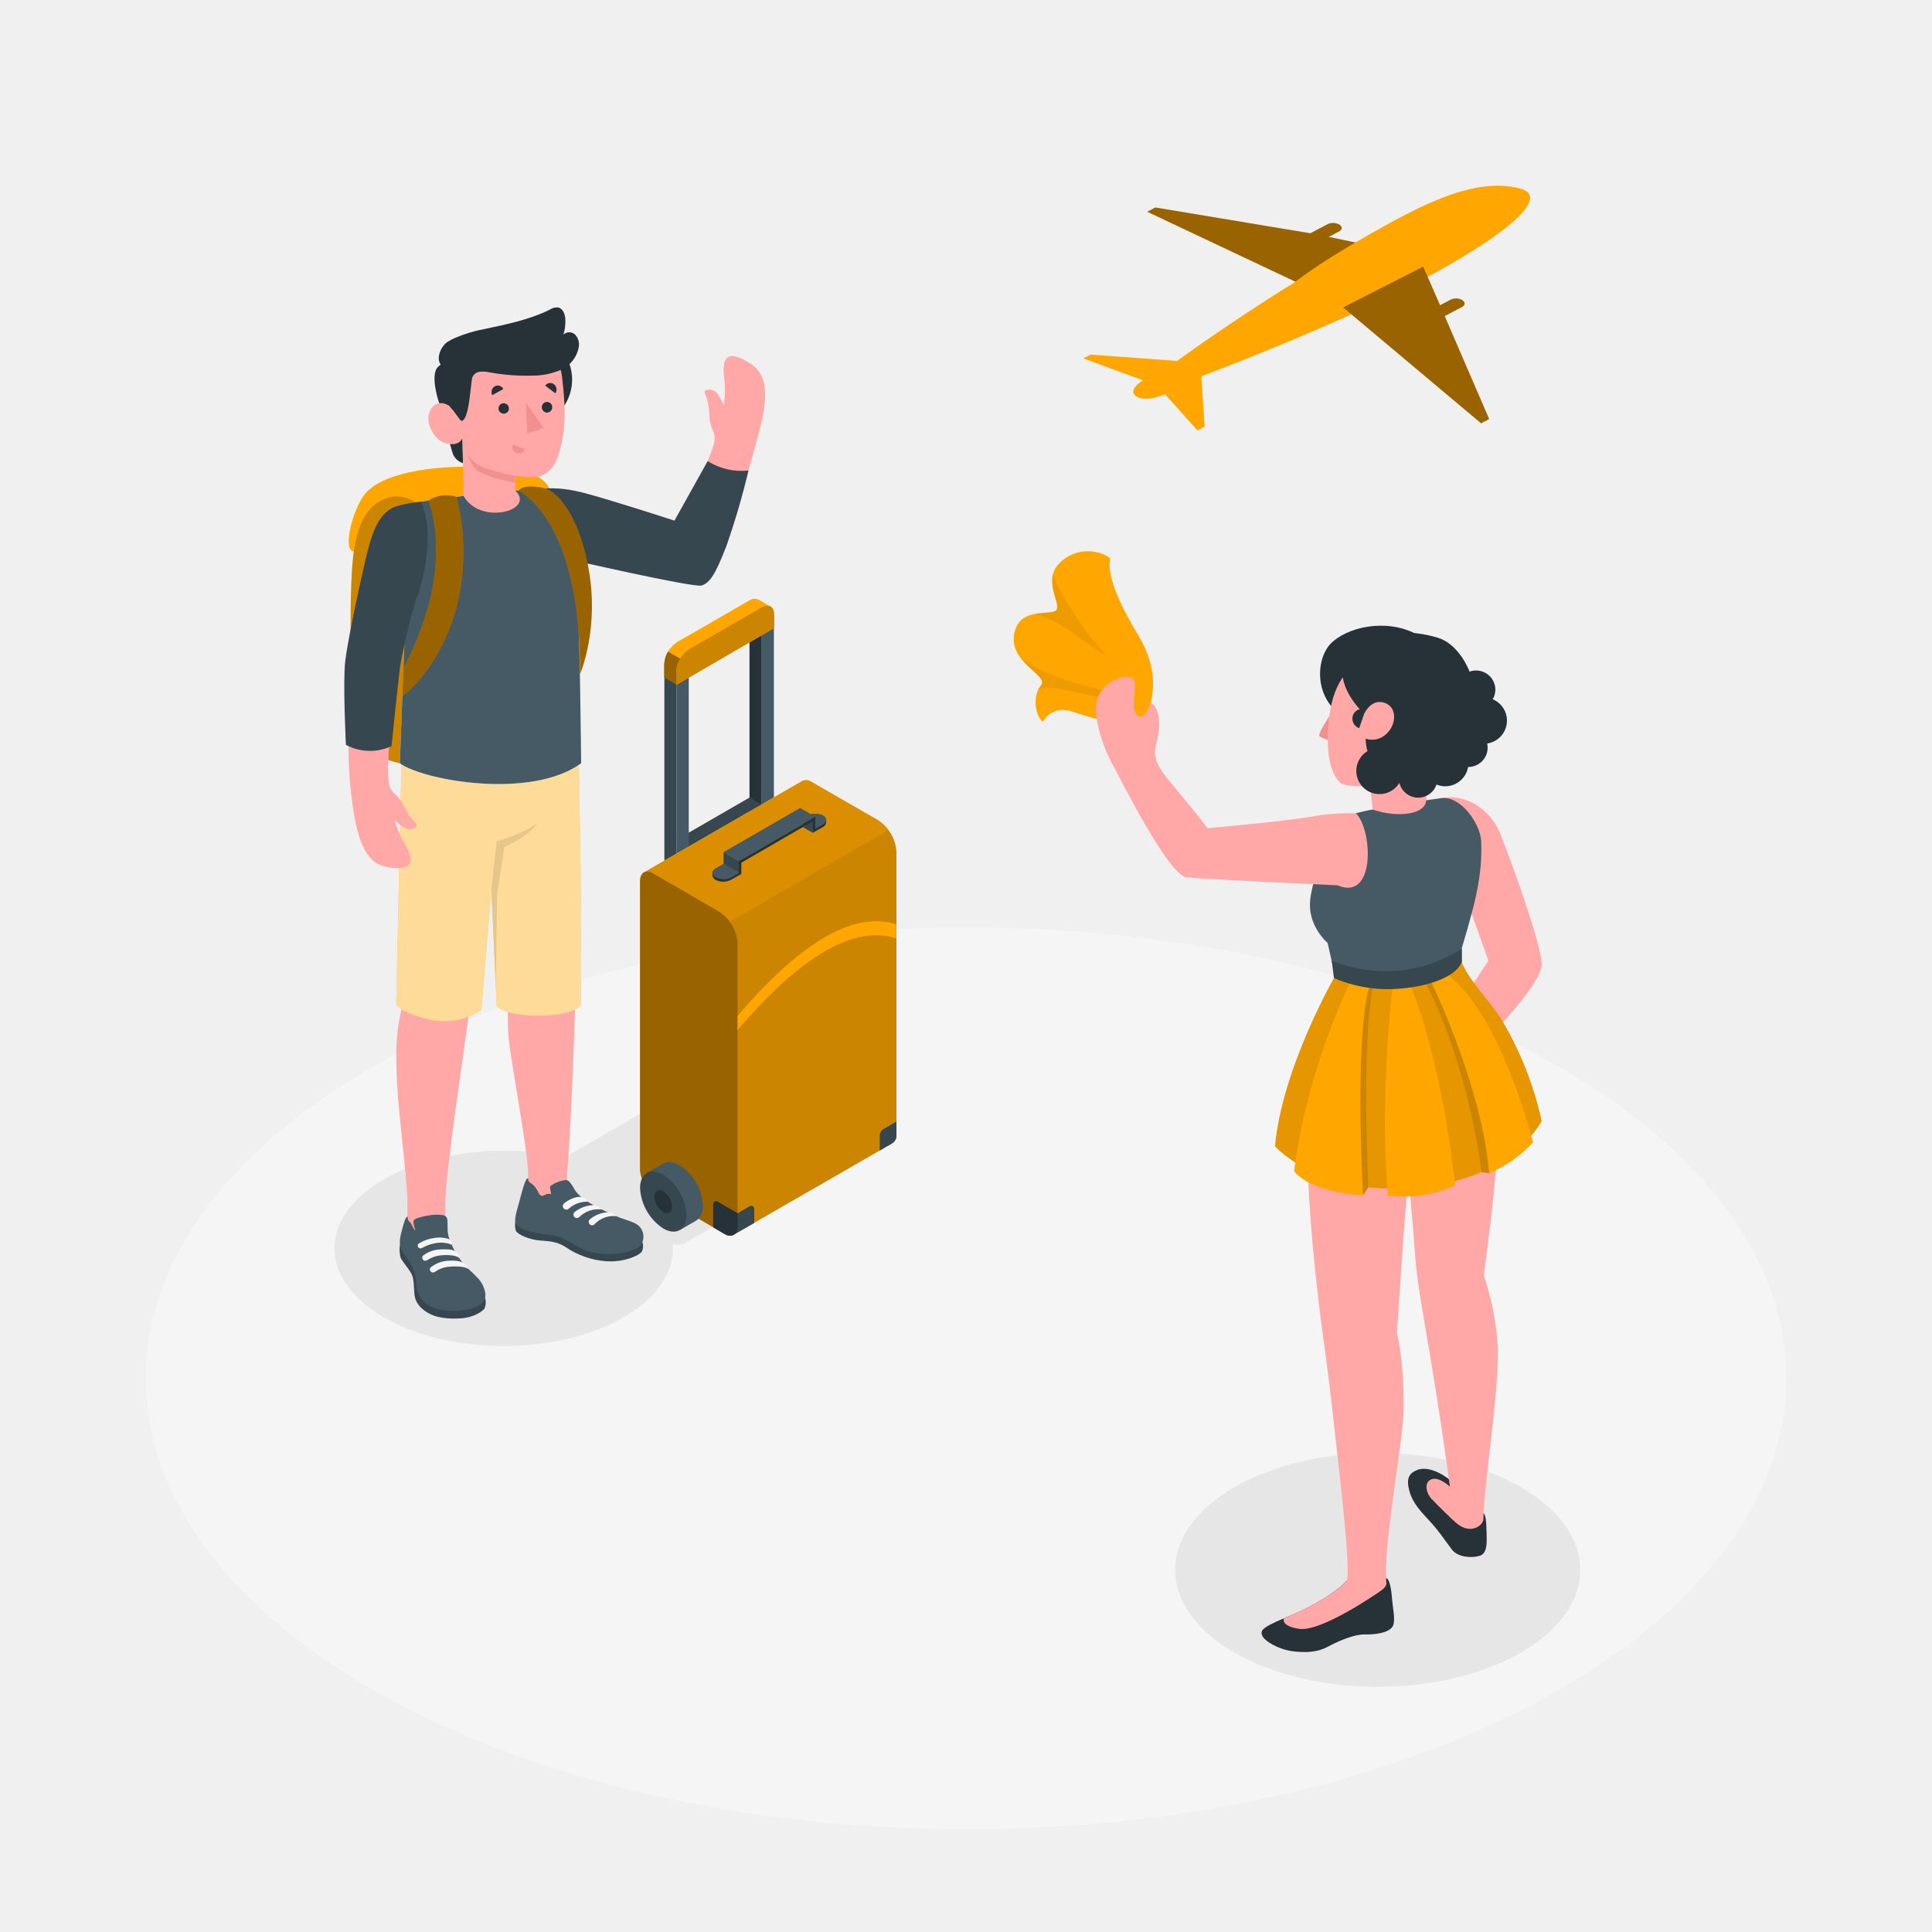
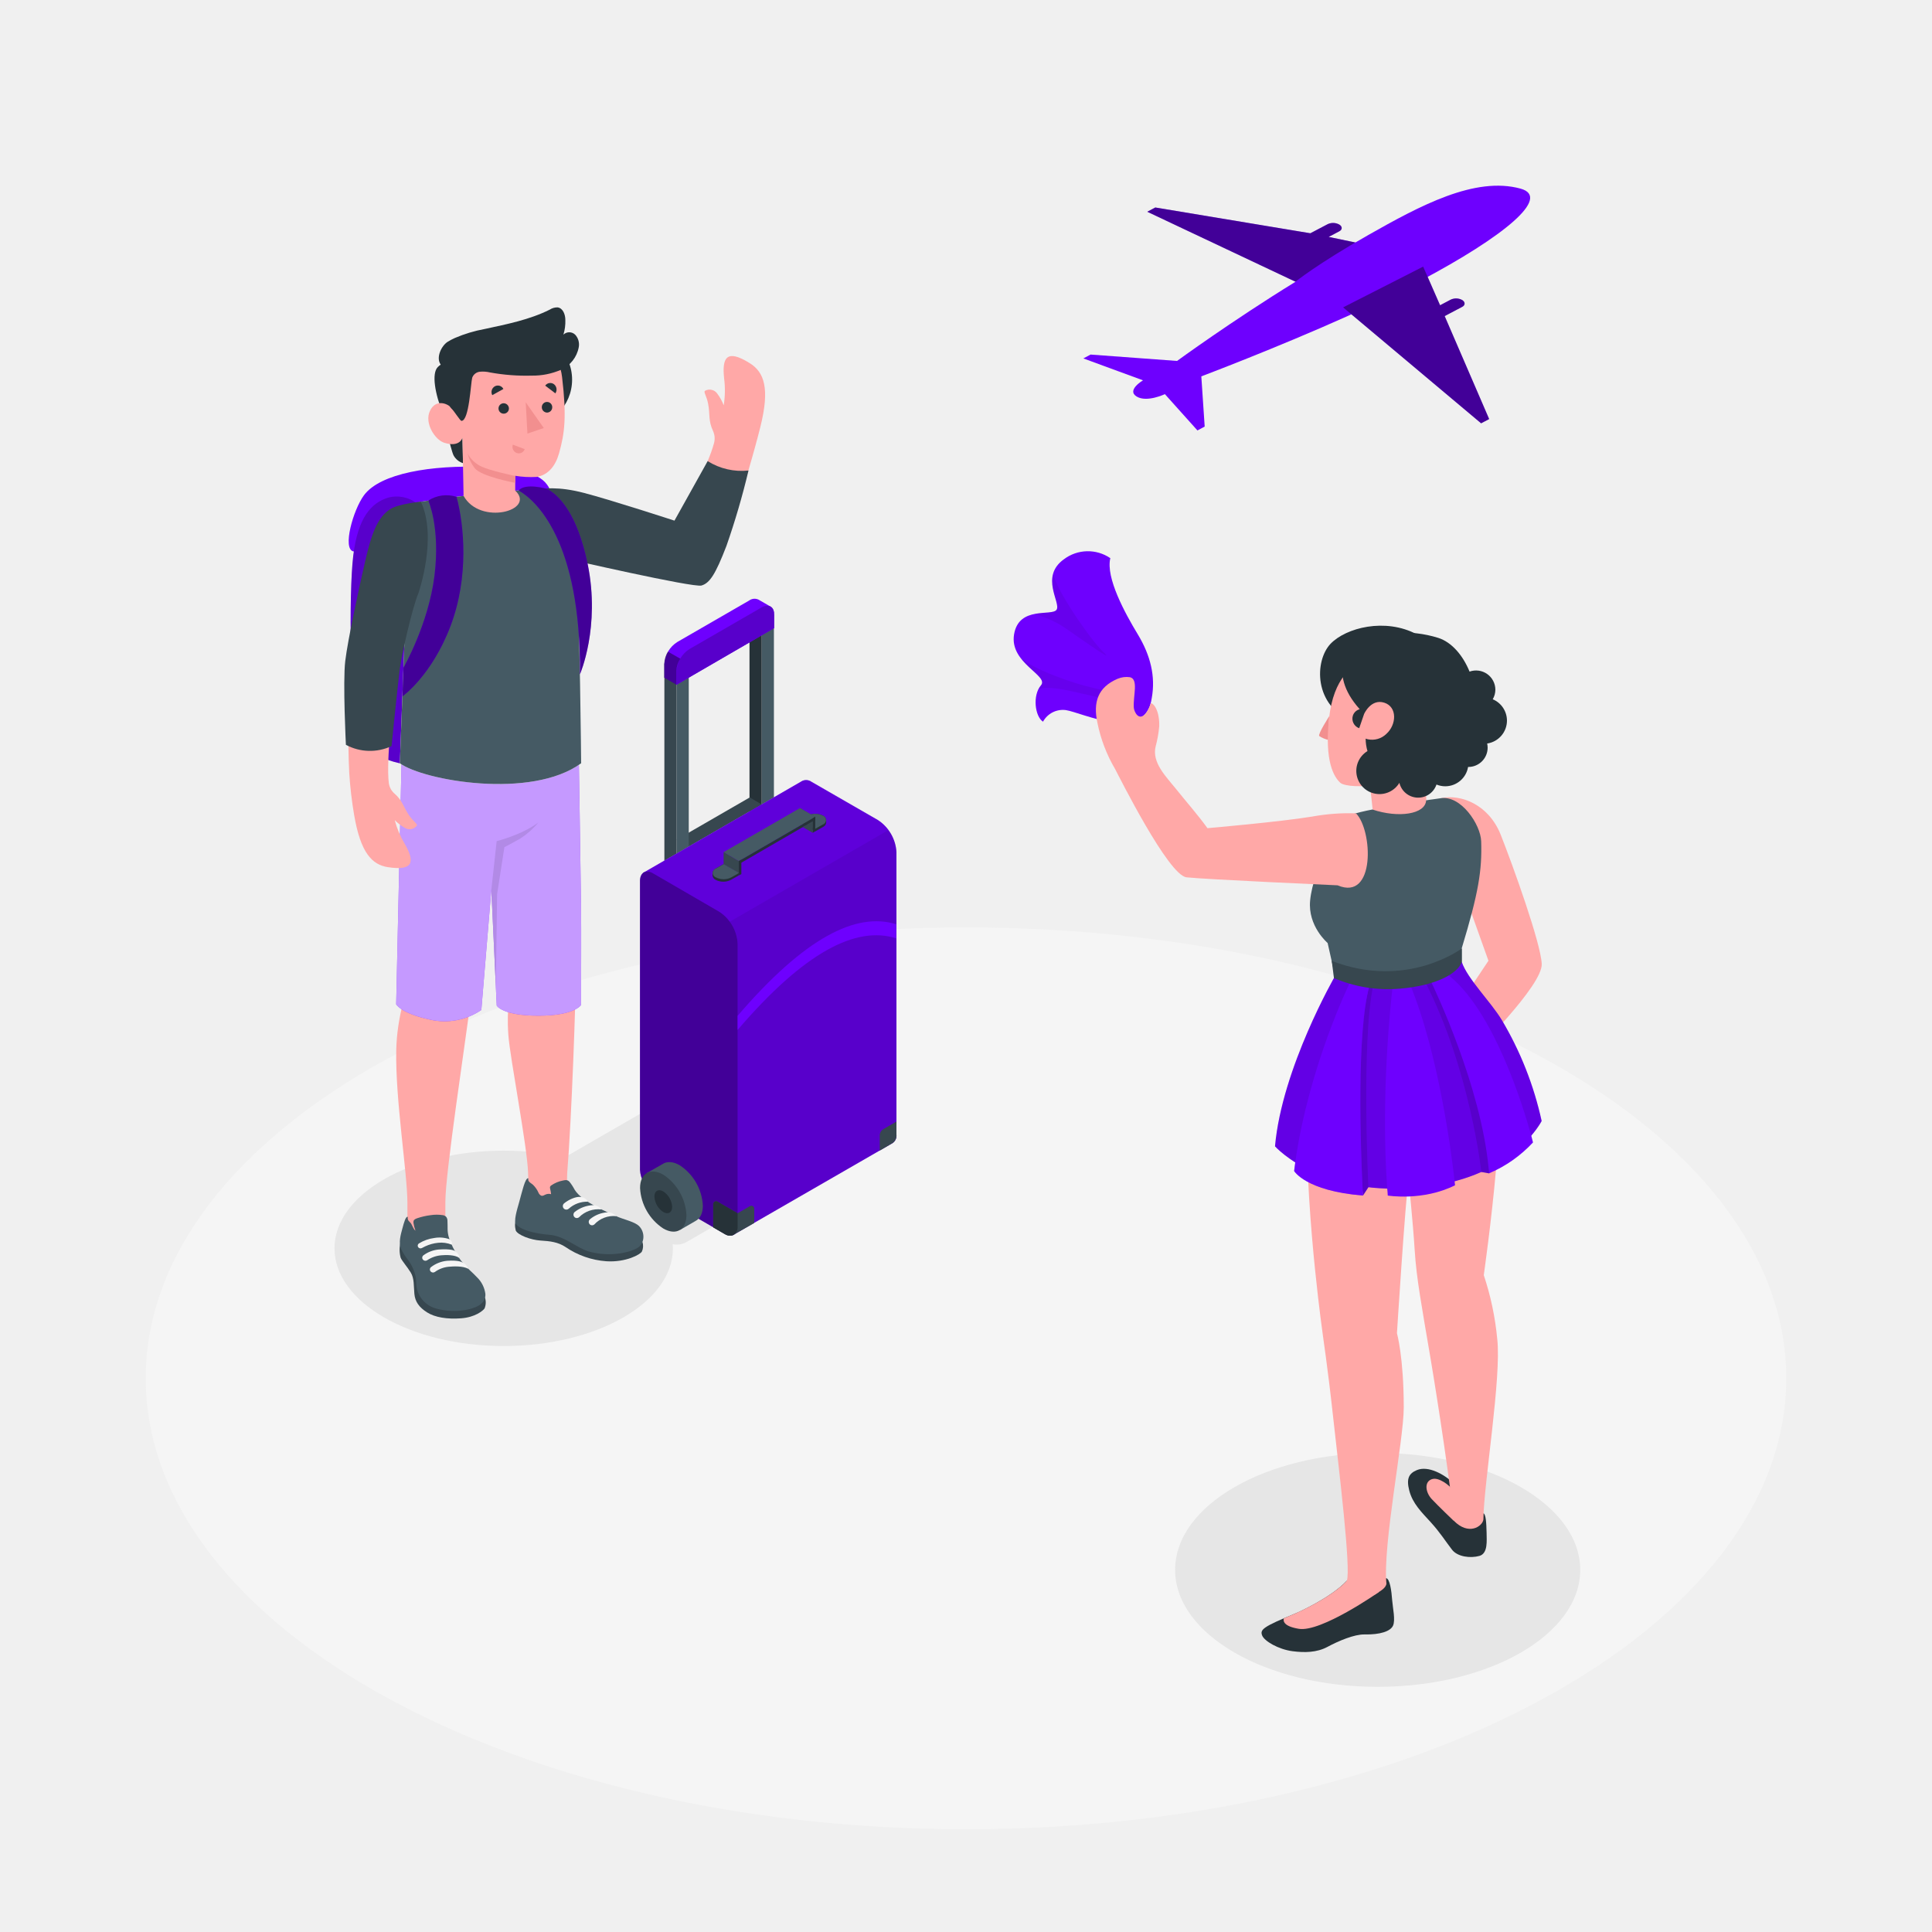
<svg xmlns="http://www.w3.org/2000/svg" viewBox="0 0 500 500">
  <g id="freepik--Floor--inject-2">
    <ellipse id="freepik--floor--inject-2" cx="250" cy="356.71" rx="212.28" ry="116.69" style="fill:#f5f5f5" />
  </g>
  <g id="freepik--Shadow--inject-2">
    <ellipse id="freepik--shadow--inject-2" cx="130.36" cy="323.07" rx="43.79" ry="25.28" style="fill:#e6e6e6" />
    <ellipse id="freepik--shadow--inject-2" cx="356.54" cy="406.28" rx="52.42" ry="30.27" style="fill:#e6e6e6" />
    <path id="freepik--shadow--inject-2" d="M142.78,304.18l30,17.36a5.21,5.21,0,0,0,4.71,0l42.65-24.62c1.3-.75,1.3-2,0-2.72l-30-17.36a5.21,5.21,0,0,0-4.71,0l-42.64,24.62C141.48,302.21,141.48,303.43,142.78,304.18Z" style="fill:#e6e6e6" />
  </g>
  <g id="freepik--Luggage--inject-2">
    <g id="freepik--luggage--inject-2">
      <polygon points="197.13 208.2 197.13 160.82 200.29 159 200.29 206.37 197.13 208.2" style="fill:#455a64" />
      <polygon points="193.97 159 193.97 210.02 197.13 208.2 197.13 160.82 193.97 159" style="fill:#263238" />
      <polygon points="178.25 219.1 175.09 217.31 194.04 206.37 197.13 208.2 178.25 219.1" style="fill:#37474f" />
      <polygon points="175.09 220.93 175.09 173.55 178.25 171.73 178.25 219.1 175.09 220.93" style="fill:#455a64" />
      <polygon points="171.94 171.73 171.94 222.75 175.09 220.93 175.09 173.55 171.94 171.73" style="fill:#37474f" />
-       <path d="M196.33,155.2a2.38,2.38,0,0,0-2.49.24l-18.54,10.7a7.19,7.19,0,0,0-3.36,5.59v3.65l3.16,1.82,25.19-14.63,0-3.63a2.11,2.11,0,0,0-.81-1.9C198.94,156.67,196.86,155.53,196.33,155.2Z" style="fill:#FFA600" />
-       <path d="M175.09,173.55a7.22,7.22,0,0,1,3.37-5.59L197,157.26c1.86-1.07,3.35-.32,3.33,1.68l0,3.63L175.1,177.2S175.09,175.57,175.09,173.55Z" style="fill:#FFA600" />
+       <path d="M196.33,155.2a2.38,2.38,0,0,0-2.49.24l-18.54,10.7a7.19,7.19,0,0,0-3.36,5.59v3.65l3.16,1.82,25.19-14.63,0-3.63a2.11,2.11,0,0,0-.81-1.9C198.94,156.67,196.86,155.53,196.33,155.2Z" style="fill:#6E00FE" />
+       <path d="M175.09,173.55a7.22,7.22,0,0,1,3.37-5.59L197,157.26c1.86-1.07,3.35-.32,3.33,1.68l0,3.63L175.1,177.2S175.09,175.57,175.09,173.55Z" style="fill:#6E00FE" />
      <path d="M175.09,173.55a7.22,7.22,0,0,1,3.37-5.59L197,157.26c1.86-1.07,3.35-.32,3.33,1.68l0,3.63L175.1,177.2S175.09,175.57,175.09,173.55Z" style="opacity:0.2" />
      <path d="M176.05,170.46a6.29,6.29,0,0,0-1,3.09v3.65l-3.15-1.82v-3.66a6.27,6.27,0,0,1,.95-3.08Z" style="opacity:0.4" />
-       <path d="M227.18,212.23,210,202.34a2.36,2.36,0,0,0-2.38-.23h0l-41.21,23.81,23.45,93.62L231,295.83a2.35,2.35,0,0,0,1-2.17V220.49A10.59,10.59,0,0,0,227.18,212.23Z" style="fill:#FFA600" />
+       <path d="M227.18,212.23,210,202.34a2.36,2.36,0,0,0-2.38-.23h0l-41.21,23.81,23.45,93.62L231,295.83a2.35,2.35,0,0,0,1-2.17V220.49A10.59,10.59,0,0,0,227.18,212.23Z" style="fill:#6E00FE" />
      <path d="M227.18,212.23,210,202.34a2.36,2.36,0,0,0-2.38-.23h0l-41.21,23.81,23.45,93.62L231,295.83a2.35,2.35,0,0,0,1-2.17V220.49A10.59,10.59,0,0,0,227.18,212.23Z" style="opacity:0.2" />
-       <path d="M169,308.61l18.53,10.7c1.85,1.06,3.37.19,3.37-1.95V244.19a10.56,10.56,0,0,0-4.77-8.25L169,226c-1.86-1.06-3.37-.19-3.37,2v74.78A7.49,7.49,0,0,0,169,308.61Z" style="fill:#FFA600" />
+       <path d="M169,308.61l18.53,10.7c1.85,1.06,3.37.19,3.37-1.95V244.19a10.56,10.56,0,0,0-4.77-8.25L169,226c-1.86-1.06-3.37-.19-3.37,2v74.78A7.49,7.49,0,0,0,169,308.61Z" style="fill:#6E00FE" />
      <path d="M169,308.61l18.53,10.7c1.85,1.06,3.37.19,3.37-1.95V244.19a10.56,10.56,0,0,0-4.77-8.25L169,226c-1.86-1.06-3.37-.19-3.37,2v74.78A7.49,7.49,0,0,0,169,308.61Z" style="opacity:0.4" />
      <path d="M181.9,312a13.33,13.33,0,0,0-6-10.44c-1.74-1-3.31-1.05-4.41-.31h0l-4.07,2.32L176,318.3l4-2.31v0C181.2,315.36,181.9,314,181.9,312Z" style="fill:#455a64" />
      <path d="M171.65,304a13.33,13.33,0,0,1,6,10.45c0,3.84-2.7,5.4-6,3.48a13.33,13.33,0,0,1-6-10.45C165.62,303.67,168.32,302.11,171.65,304Z" style="fill:#37474f" />
      <path d="M171.65,308.34a5.08,5.08,0,0,1,2.3,4c0,1.46-1,2.06-2.3,1.33a5.09,5.09,0,0,1-2.29-4C169.36,308.2,170.38,307.61,171.65,308.34Z" style="fill:#263238" />
      <path d="M184.57,317.6l3.26,1.91a2.1,2.1,0,0,0,2.11,0l5.26-3v-3.71a.75.75,0,0,0-1.13-.65L190.88,314l-5.18-3a.75.75,0,0,0-1.13.65Z" style="fill:#37474f" />
      <path d="M190.89,317.36V314h0l-5.18-3a.75.75,0,0,0-1.13.65v6h0l2.93,1.7a2.61,2.61,0,0,0,2,.37,2.67,2.67,0,0,0,.36-.14A2.37,2.37,0,0,0,190.89,317.36Z" style="fill:#263238" />
      <path d="M231,295.83a2.35,2.35,0,0,0,1-2.17v-3.4h0l-3.37,1.95a1.9,1.9,0,0,0-.95,1.65v3.91Z" style="fill:#37474f" />
-       <path d="M190.89,266.55c17.37-20.26,30.7-27,41.05-23.71V239.2c-10.35-3.25-23.68,3.44-41.05,23.7Z" style="fill:#FFA600" />
-       <path d="M229.92,214.83l-41.06,23.71a9,9,0,0,0-2.74-2.6L169,226a2.44,2.44,0,0,0-2.22-.3l40.89-23.63a2.38,2.38,0,0,1,2.38.23l17.14,9.89A9.11,9.11,0,0,1,229.92,214.83Z" style="fill:#FFA600;opacity:0.3" />
+       <path d="M190.89,266.55c17.37-20.26,30.7-27,41.05-23.71V239.2c-10.35-3.25-23.68,3.44-41.05,23.7Z" style="fill:#6E00FE" />
+       <path d="M229.92,214.83l-41.06,23.71a9,9,0,0,0-2.74-2.6L169,226a2.44,2.44,0,0,0-2.22-.3l40.89-23.63a2.38,2.38,0,0,1,2.38.23l17.14,9.89A9.11,9.11,0,0,1,229.92,214.83Z" style="fill:#6E00FE;opacity:0.3" />
      <path d="M213,211.09a4.36,4.36,0,0,0-3.95,0l-2,1.14v.65l3.95,2.28,2-1.14a1.39,1.39,0,0,0,.82-1.15v-.64A1.39,1.39,0,0,0,213,211.09Z" style="fill:#263238" />
      <path d="M207,212.23l2-1.14a4.36,4.36,0,0,1,3.95,0,1.2,1.2,0,0,1,0,2.28l-2,1.14Z" style="fill:#455a64" />
      <polygon points="210.98 211.41 210.98 214.51 207.03 212.23 207.03 209.13 210.98 211.41" style="fill:#37474f" />
      <polygon points="191.22 222.86 210.98 211.41 207.03 209.13 187.27 220.53 191.22 222.86" style="fill:#455a64" />
      <polygon points="187.27 223.64 187.27 220.53 191.22 222.86 191.22 225.92 187.27 223.64" style="fill:#37474f" />
      <path d="M191.21,225.92l-4-2.28-2,1.14a1.39,1.39,0,0,0-.81,1.13v.67a1.39,1.39,0,0,0,.81,1.13,4.36,4.36,0,0,0,3.95,0l2-1.14Z" style="fill:#263238" />
      <path d="M187.27,223.64l-2,1.14a1.2,1.2,0,0,0,0,2.28,4.36,4.36,0,0,0,4,0l2-1.14Z" style="fill:#455a64" />
      <polygon points="191.86 222.48 191.86 226.2 191.21 226.57 191.21 222.86 191.86 222.48" style="fill:#263238" />
      <polygon points="210.98 211.41 210.98 215.15 210.32 215.53 210.32 211.78 210.98 211.41" style="fill:#263238" />
      <polygon points="191.21 223.64 210.98 212.19 210.98 211.41 191.21 222.86 191.21 223.64" style="fill:#263238" />
      <polygon points="210.33 215.53 210.33 212.57 207.77 214.05 210.33 215.53" style="fill:#37474f" />
    </g>
  </g>
  <g id="freepik--Plane--inject-2">
    <g id="freepik--plane--inject-2">
-       <path d="M339.27,74.8l-42.36-20,2.08-1.1,40.13,6.67L343.63,58a3.3,3.3,0,0,1,3,.13c.81.51.8,1.28,0,1.72l-2.77,1.46,15.53,3.25Z" style="fill:#FFA600" />
+       <path d="M339.27,74.8l-42.36-20,2.08-1.1,40.13,6.67L343.63,58a3.3,3.3,0,0,1,3,.13c.81.51.8,1.28,0,1.72l-2.77,1.46,15.53,3.25Z" style="fill:#6E00FE" />
      <path d="M339.27,74.8l-42.36-20,2.08-1.1,40.13,6.67L343.63,58a3.3,3.3,0,0,1,3,.13c.81.51.8,1.28,0,1.72l-2.77,1.46,15.53,3.25Z" style="opacity:0.4" />
-       <path d="M354.12,60.82c13.34-7.56,27.59-15.25,39.41-12,8.11,2.26-4.57,12.51-25.76,23.75L349,81.69c-18.79,8.44-38.1,15.71-38.1,15.71l.87,13-1.87,1L301.47,102s-4.71,2.25-7.34.6,1.68-4.17,1.68-4.17l-15.44-5.67,1.88-1,22.37,1.65S318.89,83,335.15,73C335.15,73,340.79,68.38,354.12,60.82Z" style="fill:#FFA600" />
-       <path d="M378.4,79.42l-4.52,2.38,11.51,26.65-2.08,1.1-35.71-30L368.31,69l4.38,10,2.77-1.46a3.27,3.27,0,0,1,3,.13C379.25,78.21,379.23,79,378.4,79.42Z" style="fill:#FFA600" />
+       <path d="M354.12,60.82c13.34-7.56,27.59-15.25,39.41-12,8.11,2.26-4.57,12.51-25.76,23.75L349,81.69c-18.79,8.44-38.1,15.71-38.1,15.71l.87,13-1.87,1L301.47,102s-4.71,2.25-7.34.6,1.68-4.17,1.68-4.17l-15.44-5.67,1.88-1,22.37,1.65S318.89,83,335.15,73C335.15,73,340.79,68.38,354.12,60.82Z" style="fill:#6E00FE" />
+       <path d="M378.4,79.42l-4.52,2.38,11.51,26.65-2.08,1.1-35.71-30L368.31,69l4.38,10,2.77-1.46a3.27,3.27,0,0,1,3,.13C379.25,78.21,379.23,79,378.4,79.42Z" style="fill:#6E00FE" />
      <path d="M378.4,79.42l-4.52,2.38,11.51,26.65-2.08,1.1-35.71-30L368.31,69l4.38,10,2.77-1.46a3.27,3.27,0,0,1,3,.13C379.25,78.21,379.23,79,378.4,79.42Z" style="opacity:0.4" />
    </g>
  </g>
  <g id="freepik--character-2--inject-2">
    <g id="freepik--Character--inject-2">
-       <path d="M142.92,128.32c-1.23-4.24-3.78-6.92-17.53-7.47s-27,1.63-31.2,7.33c-2.84,3.88-5.57,13.78-2.79,14.51s44.49-.42,48.82-2.91S142.92,128.32,142.92,128.32Z" style="fill:#FFA600" />
-       <path d="M108,130.37a8.52,8.52,0,0,0-7.64-1.55c-4.26,1.35-7.71,5.06-8.93,14.92s-.86,40.18,1.43,46.26,10.7,8.9,20.81,8.1,25.57-3.23,30.41-8.1.61-52.39-2.48-60.17Z" style="fill:#FFA600" />
+       <path d="M142.92,128.32c-1.23-4.24-3.78-6.92-17.53-7.47s-27,1.63-31.2,7.33c-2.84,3.88-5.57,13.78-2.79,14.51s44.49-.42,48.82-2.91S142.92,128.32,142.92,128.32Z" style="fill:#6E00FE" />
+       <path d="M108,130.37a8.52,8.52,0,0,0-7.64-1.55c-4.26,1.35-7.71,5.06-8.93,14.92s-.86,40.18,1.43,46.26,10.7,8.9,20.81,8.1,25.57-3.23,30.41-8.1.61-52.39-2.48-60.17Z" style="fill:#6E00FE" />
      <path d="M108,130.37a8.52,8.52,0,0,0-7.64-1.55c-4.26,1.35-7.71,5.06-8.93,14.92s-.86,40.18,1.43,46.26,10.7,8.9,20.81,8.1,25.57-3.23,30.41-8.1.61-52.39-2.48-60.17Z" style="opacity:0.2" />
      <g id="freepik--character--inject-2">
        <path d="M102.55,271.77c.18-8.82,2.84-15.37,3-17.82,0,0-.65-52.5-.65-61l44.76-1.82s-.62,52.63-.62,59.92-1.09,38.32-2.25,52.6h0l-.13,4.69-10,3.11a73.44,73.44,0,0,0,0-8c-.19-6.66-4.68-29.74-5.1-35.6-.54-7.58.67-10.65.52-15.71S129,213.87,129,213.87s-5.6,32.56-7,43.62c-1.6,12.67-6.73,45.87-6.74,53.59,0,1.38,0,3,0,4.72,0,4.18-.11,5.28.56,6.89,1.17,2.83-8.84,4.61-9.31,2.6l-1.07-8.3v-.24h0v-5.26C105.45,303.62,102.28,284.57,102.55,271.77Z" style="fill:#ffa8a7" />
        <path d="M166.26,321.43a3.39,3.39,0,0,1-.14,2.47c-.35.72-4.12,2.85-9.22,2.51a21.37,21.37,0,0,1-10.54-3.68c-1.94-1.29-4-1.53-6.49-1.68s-5.83-1.4-6.39-2.58a5.59,5.59,0,0,1,.09-3.21Z" style="fill:#37474f" />
        <path d="M145.69,305.52l.41-.08a1.69,1.69,0,0,1,.67,0,1.35,1.35,0,0,1,.63.43,12,12,0,0,1,1.3,2c1.07,1.74,3.31,3.19,5.76,4.5,1.66.9,3.29,1.59,5,2.37s4.08,1.27,5.46,2.19c2,1.35,2.25,4.73,0,6.07-2,1.16-7.14,2.41-12.57.87-3-.84-6.23-4-10.11-4.3-2.46-.19-7.13-.88-8.71-2.76-.59-.83.19-3.46.84-5.73.7-2.48,1.54-6.37,2.36-6.15,0,.49-.06.61.26.94s.71.51,1,.8a6.47,6.47,0,0,1,1.37,2,1.45,1.45,0,0,0,.7.76c.41.15.72-.11,1.09-.27a2.13,2.13,0,0,1,1.47-.11,9.12,9.12,0,0,0-.26-1.46.94.94,0,0,1,0-.47.77.77,0,0,1,.32-.35A7.9,7.9,0,0,1,145.69,305.52Z" style="fill:#455a64" />
        <path d="M125.53,335.87a4.08,4.08,0,0,1-.12,2.74c-.36.56-2.4,2.31-6.11,2.57-3.54.26-6.7-.22-8.78-1.54s-3.09-2.78-3.28-4.79,0-4-.94-5.52-2.3-3.05-2.61-3.82a7.84,7.84,0,0,1,0-4.11Z" style="fill:#37474f" />
        <path d="M115.84,318.26a7.83,7.83,0,0,0,.41,2.24,20.07,20.07,0,0,0,2.17,4.44A17.82,17.82,0,0,0,119.9,327c1.07,1.28,2.4,2.32,3.53,3.54a7.31,7.31,0,0,1,2.19,4.35c.15,2.78-2.87,3.72-5.19,4.13a17,17,0,0,1-7.54-.37,6.94,6.94,0,0,1-5.08-5.54c-.13-.77-.08-1.56-.17-2.33a10.87,10.87,0,0,0-2.16-4.86,15.26,15.26,0,0,1-1.66-2.65c-.72-1.72-.14-3.65.32-5.36.4-1.48.85-3.15,1.38-3,0,.76,0,.84.54,1.36.7.66.73,1.65,1.46,2.23a10.34,10.34,0,0,1-.51-2,1.12,1.12,0,0,1,.15-.78,2.14,2.14,0,0,1,.86-.46,17.53,17.53,0,0,1,3.37-.77,10.38,10.38,0,0,1,3.29,0,1.46,1.46,0,0,1,.83.48,1.62,1.62,0,0,1,.29.95C115.85,316.37,115.82,317.52,115.84,318.26Z" style="fill:#455a64" />
        <path d="M118.79,325.52c-1-.77-3.35-.78-4.62-.65a7.68,7.68,0,0,0-3.6,1.27.83.83,0,0,1-1.06-.09h0a.77.77,0,0,1,.08-1.18,7.76,7.76,0,0,1,4-1.5c3.12-.22,4,.31,4,.31S119.1,324.6,118.79,325.52Z" style="fill:#f5f5f5" />
        <path d="M121.17,328.37c-1.3-.77-3.85-.66-5.11-.53a7.21,7.21,0,0,0-3.51,1.34.83.83,0,0,1-1.06-.09h0a.77.77,0,0,1,.08-1.18,8.07,8.07,0,0,1,4.14-1.62c3.12-.22,3.93.42,3.93.42A2.57,2.57,0,0,1,121.17,328.37Z" style="fill:#f5f5f5" />
        <path d="M112.4,320.39a7.67,7.67,0,0,1,3.92.32c.55.31.91,1.18.56,1.4a7.33,7.33,0,0,0-3.47-.48,10.32,10.32,0,0,0-3.38.93c-.26.12-.58.28-.86.44a.74.74,0,0,1-1-.32h0a.69.69,0,0,1,.27-.89A9.9,9.9,0,0,1,112.4,320.39Z" style="fill:#f5f5f5" />
        <path d="M152.16,311a2.32,2.32,0,0,0-1.83-1.22c-1.12-.21-3.1.62-4.33,1.64a.92.92,0,0,0,.13,1.52h0a.92.92,0,0,0,1.05-.12A7.07,7.07,0,0,1,152.16,311Z" style="fill:#f5f5f5" />
        <path d="M155.63,313a2.62,2.62,0,0,0-2.15-1.11,8.21,8.21,0,0,0-4.75,1.77.9.9,0,0,0,.13,1.47h0a.88.88,0,0,0,1-.11A7,7,0,0,1,155.63,313Z" style="fill:#f5f5f5" />
        <path d="M159.47,314.74a2.93,2.93,0,0,0-2.24-1,7.86,7.86,0,0,0-4.54,1.79.9.9,0,0,0,.12,1.47h0a.88.88,0,0,0,1-.11A6.73,6.73,0,0,1,159.47,314.74Z" style="fill:#f5f5f5" />
-         <path d="M149.71,191.11s.6,37.08.67,43.59,0,19,0,25.39c0,0-1.65,2.78-11.06,2.77s-10.77-2.61-10.77-2.61l-1.39-30-2.59,31.14a16.87,16.87,0,0,1-13.15,2.52c-7.75-1.67-8.89-4-8.89-4l1.52-68.71Z" style="fill:#FFA600" />
+         <path d="M149.71,191.11s.6,37.08.67,43.59,0,19,0,25.39c0,0-1.65,2.78-11.06,2.77s-10.77-2.61-10.77-2.61l-1.39-30-2.59,31.14a16.87,16.87,0,0,1-13.15,2.52c-7.75-1.67-8.89-4-8.89-4l1.52-68.71Z" style="fill:#6E00FE" />
        <path d="M149.71,191.11s.6,37.08.67,43.59,0,19,0,25.39c0,0-1.65,2.78-11.06,2.77s-10.77-2.61-10.77-2.61l-1.39-30-2.59,31.14a16.87,16.87,0,0,1-13.15,2.52c-7.75-1.67-8.89-4-8.89-4l1.52-68.71Z" style="fill:#fff;opacity:0.6" />
        <path d="M127.16,230.27l1.38-12.59s6.46-1.57,10.78-4.82a20.43,20.43,0,0,1-4.91,4.3c-2.62,1.47-3.87,2.08-3.87,2.08l-1.89,12.18-.33,23.74Z" style="opacity:0.1" />
        <path d="M103.48,197.53c6.15,4.48,34,9.44,46.92,0,0,0-.3-36.1-1.31-55.21-.05-.87-.11-1.71-.19-2.53,0-.27-.07-.54-.1-.81a26.43,26.43,0,0,0-.66-3.39c0-.18-.1-.36-.16-.55-.13-.41-.26-.82-.42-1.21-.09-.21-.18-.43-.28-.63s-.17-.38-.27-.57a.47.47,0,0,0,0-.1c-.1-.19-.21-.37-.31-.54s-.23-.39-.37-.58-.25-.36-.37-.52a6.06,6.06,0,0,0-.47-.54,5.56,5.56,0,0,0-.47-.5l-.34-.31a2.3,2.3,0,0,0-.34-.28,5.63,5.63,0,0,0-.46-.36,11.31,11.31,0,0,0-1.63-1l-.48-.22-.12,0-.58-.22a9,9,0,0,0-1-.32l-1.08-.28-1.38,0-1,0-1.1,0c-4.83.22-11.77,1-17.33,1.71l-1.1.15-1,.11c-3.82.5-6.66.92-7.09,1h-.06c-1.25.31-2.41.61-3.34.89-2.56.75-.66.11-1.22,2.58-1.65,7.25.27,33.62.27,33.62Z" style="fill:#f5f5f5" />
        <path d="M194.05,94c-6-3.77-7.25-1.47-6.64,4a24.57,24.57,0,0,1-.11,6.9,12.26,12.26,0,0,0-1.65-3,2.42,2.42,0,0,0-3.2-.76c-.43.31.42,1.31.82,3.39.51,2.68,0,4.34,1.26,7a4.64,4.64,0,0,1,.24,3.22c-1.5,5.43-5.46,12.87-9.85,20.65-7-1.94-13.93-4.39-21.31-6.47-11.39-3.21-15-2.22-17.82.8l4.06,11.53L176.34,150c2.86.78,6.63-.17,8-2.78,4-7.44,7-17.38,9.23-25.07,1.35-4.57,2.48-8.74,3.2-11.62C199.28,100.53,197.79,96.33,194.05,94Z" style="fill:#ffa8a7" />
        <path d="M136.54,126.84c4.34-.49,7.91-1,14.57.72s23.44,7.18,23.44,7.18l8.59-15.4a16.55,16.55,0,0,0,10.57,2.43A195.82,195.82,0,0,1,188,141.29c-2.85,7.39-4.33,9.61-6.44,10.24s-35.28-7-35.28-7Z" style="fill:#37474f" />
        <path d="M103.48,197.53c6.15,4.48,34,9.44,46.92,0,0,0-.3-36.1-1.31-55.21-.05-.87-.11-1.71-.19-2.53,0-.27-.07-.54-.1-.81a26.43,26.43,0,0,0-.66-3.39c0-.18-.1-.36-.16-.55-.13-.41-.26-.82-.42-1.21-.09-.21-.18-.43-.28-.63s-.17-.38-.27-.57a.47.47,0,0,0,0-.1c-.1-.19-.21-.37-.31-.54s-.23-.39-.37-.58-.25-.36-.37-.52a6.06,6.06,0,0,0-.47-.54,5.56,5.56,0,0,0-.47-.5l-.34-.31a2.3,2.3,0,0,0-.34-.28,5.63,5.63,0,0,0-.46-.36,11.31,11.31,0,0,0-1.63-1l-.48-.22-.12,0-.58-.22a9,9,0,0,0-1-.32l-1.08-.28-1.38,0-1,0-1.1,0c-4.83.22-11.77,1-17.33,1.71l-1.1.15-1,.11c-3.82.5-6.66.92-7.09,1h-.06c-1.25.31-2.41.61-3.34.89-2.56.75-.66.11-1.22,2.58-1.65,7.25.27,33.62.27,33.62Z" style="fill:#455a64" />
        <path d="M91.09,173c3.54-35,6.76-41.67,16.88-42.63,3.33,3.21,3.24,12.39.37,17.9,0,0-4.3,14.69-5.81,27.1-.85,7-2.64,21.45-1.9,27.32a4.3,4.3,0,0,0,1.46,2.68c2.12,1.85,2.31,3.51,3.78,5.65,1.16,1.68,2.28,2.23,2,2.66a2.32,2.32,0,0,1-3.1.57,12.06,12.06,0,0,1-2.61-2,23.71,23.71,0,0,0,2.56,6.1c2.65,4.58,2.4,7.09-4.28,6.08-4.19-.63-7.11-3.75-8.78-13.46a103.55,103.55,0,0,1-1.27-10.82A178.07,178.07,0,0,1,91.09,173Z" style="fill:#ffa8a7" />
        <path d="M108.92,129.83s-5.76.55-7.91,1.92c-3.34,2.13-4.88,6.44-6.49,13.43S90,165.61,89.35,171.07s.17,21.69.17,21.69a13.15,13.15,0,0,0,11.81.33s1.58-15.53,2.15-20.09c.46-3.62,3.26-15.85,4.81-19.5C108.29,153.5,113.29,139.17,108.92,129.83Z" style="fill:#37474f" />
        <path d="M123.54,98.3A12.26,12.26,0,1,0,135.79,86,12.24,12.24,0,0,0,123.54,98.3Z" style="fill:#263238" />
        <path d="M114.61,107s2,9.33,2.78,10.87a4.25,4.25,0,0,0,2.44,2l-.14-6.57Z" style="fill:#263238" />
        <path d="M117.1,93.64A4.63,4.63,0,0,0,113.29,95c-1.63,1.68-.72,6.91,1.32,12l3.74.43Z" style="fill:#263238" />
        <path d="M119.47,107.45c-.75.44-1.82-1-2.75-2s-3.94-2.29-5.45.89,1.33,7.51,3.71,8.25c4.1,1.29,4.71-1.34,4.71-1.34l.28,15.07c4.29,7.77,18.81,3.79,13.37-1.36v-3.82a25.66,25.66,0,0,0,5.52.29c3-.47,4.91-2.85,5.82-6.11,1.47-5.24,2-9.47.78-19.77-1.36-11.3-14.5-11.41-21.59-7S119.47,107.45,119.47,107.45Z" style="fill:#ffa8a7" />
        <path d="M117.72,87.47a36,36,0,0,1,7.74-2.33c5.73-1.24,11.57-2.39,16.8-5a3.57,3.57,0,0,1,2.05-.59c1.38.18,2,1.85,2,3.24a11.42,11.42,0,0,1-.5,3.81,2.19,2.19,0,0,1,3.08.05,3.76,3.76,0,0,1,.89,3.22,8,8,0,0,1-4.62,5.84,18.32,18.32,0,0,1-7.55,1.5,52,52,0,0,1-10.79-.82,8,8,0,0,0-2.61-.19,2.37,2.37,0,0,0-2,1.55c-.39,1.43-.78,11.13-2.77,11.17-.38,0-1.79-2.44-2.71-3.31-1.16-1.09-2.32-9.4-2.53-10.94a.67.67,0,0,0-.15-.32c-1.31-1.83.22-4.91,1.83-5.91A16.34,16.34,0,0,1,117.72,87.47Z" style="fill:#263238" />
        <path d="M133.33,123.17s-6.73-1.35-9.08-2.6a7.73,7.73,0,0,1-3.25-3.22,10.65,10.65,0,0,0,1.84,3.8c1.72,2.19,10.49,3.81,10.49,3.81Z" style="fill:#f28f8f" />
        <path d="M131.71,105.76a1.35,1.35,0,1,1-1.35-1.4A1.37,1.37,0,0,1,131.71,105.76Z" style="fill:#263238" />
        <path d="M130.28,100.67l-2.88,1.6a1.72,1.72,0,0,1,.67-2.3A1.61,1.61,0,0,1,130.28,100.67Z" style="fill:#263238" />
        <path d="M132.72,115.08l3.07,1.15a1.61,1.61,0,0,1-2.09,1A1.71,1.71,0,0,1,132.72,115.08Z" style="fill:#f28f8f" />
        <path d="M143.73,101.8l-2.63-2a1.6,1.6,0,0,1,2.29-.35A1.75,1.75,0,0,1,143.73,101.8Z" style="fill:#263238" />
        <path d="M142.92,105.38a1.37,1.37,0,0,1-1.35,1.4,1.39,1.39,0,0,1-1.35-1.41,1.35,1.35,0,1,1,2.7,0Z" style="fill:#263238" />
        <polygon points="136.05 104.1 136.5 112.21 140.73 110.77 136.05 104.1" style="fill:#f28f8f" />
      </g>
-       <path d="M110.84,129.55s3.15,6.86,1.61,19.39-8,23.81-8,23.81l-.27,7.45s7.53-5.33,12.39-18.11,3.54-26.18,1.59-33.51A8.62,8.62,0,0,0,110.84,129.55Z" style="fill:#FFA600" />
+       <path d="M110.84,129.55s3.15,6.86,1.61,19.39-8,23.81-8,23.81l-.27,7.45s7.53-5.33,12.39-18.11,3.54-26.18,1.59-33.51A8.62,8.62,0,0,0,110.84,129.55Z" style="fill:#6E00FE" />
      <path d="M110.84,129.55s3.15,6.86,1.61,19.39-8,23.81-8,23.81l-.27,7.45s7.53-5.33,12.39-18.11,3.54-26.18,1.59-33.51A8.62,8.62,0,0,0,110.84,129.55Z" style="opacity:0.4" />
-       <path d="M134.21,126.94c4.42,2.46,16.2,13,15.87,47.59,0,0,5.36-12.25,2-28.6-2.66-12.84-7.26-17.67-10.48-19.4C141.57,126.53,136,124.86,134.21,126.94Z" style="fill:#FFA600" />
+       <path d="M134.21,126.94c4.42,2.46,16.2,13,15.87,47.59,0,0,5.36-12.25,2-28.6-2.66-12.84-7.26-17.67-10.48-19.4C141.57,126.53,136,124.86,134.21,126.94Z" style="fill:#6E00FE" />
      <path d="M134.21,126.94c4.42,2.46,16.2,13,15.87,47.59,0,0,5.36-12.25,2-28.6-2.66-12.84-7.26-17.67-10.48-19.4C141.57,126.53,136,124.86,134.21,126.94Z" style="opacity:0.4" />
    </g>
  </g>
  <g id="freepik--character-1--inject-2">
    <g id="freepik--character--inject-2">
-       <path d="M298.08,180.62c1-5.56-.32-11-3.62-16.45s-8.34-14.66-7.11-19.72a10.29,10.29,0,0,0-12,.28c-6.31,4.51-.73,11.28-1.91,13.06s-9.75-1.08-11,6.38,9.14,10.66,6.95,13.2-1.59,8,.54,9.4a5.86,5.86,0,0,1,5.9-3C279.93,184.35,296.45,192.57,298.08,180.62Z" style="fill:#FFA600" />
+       <path d="M298.08,180.62c1-5.56-.32-11-3.62-16.45s-8.34-14.66-7.11-19.72a10.29,10.29,0,0,0-12,.28c-6.31,4.51-.73,11.28-1.91,13.06s-9.75-1.08-11,6.38,9.14,10.66,6.95,13.2-1.59,8,.54,9.4a5.86,5.86,0,0,1,5.9-3C279.93,184.35,296.45,192.57,298.08,180.62Z" style="fill:#6E00FE" />
      <path d="M283.06,178.06c-5-1.07-15.71-4.8-19-7.88,2.53,3.44,6.84,5.47,5.36,7.19a4.84,4.84,0,0,0-.77,1.25c2.57-2.25,15.52,2.49,19.1,2.27S288,179.13,283.06,178.06Z" style="opacity:0.07" />
      <path d="M285.6,168.81c-3.23-3-12.5-16.41-13-20.34-1.11,3.88,1.77,8,.89,9.32-.58.89-3,.63-5.44,1.06L268,159a26.34,26.34,0,0,1,8,3.75C280.16,165.64,288.83,171.8,285.6,168.81Z" style="opacity:0.07" />
      <g id="freepik--character--inject-2">
        <path d="M373,206.57c5-1.12,12.27,1.58,15.4,9.5s10.36,28,10.6,33.38c.26,5.63-17.59,23-16.95,22.7.2-.09-5.69-10.25-5.69-10.25l8.85-13.26L380,234.06Z" style="fill:#ffa8a7" />
        <path d="M383.88,391.61c.68.26.78,2.49.85,5.06,0,1.95.42,5.36-1.87,6s-5.63.26-7.07-1.6c-1.79-2.31-3-4.35-5.57-7.18-2.23-2.45-4.64-4.75-5.51-8.16-.79-3.09-.08-4.42,2-5.28,2.9-1.19,7.06,1.06,9.63,3.54C377.83,385.41,383.21,391.34,383.88,391.61Z" style="fill:#263238" />
        <path d="M376,385.65c-.93-1.37-3.67-3.34-5.26-2.88l-.06,0c-2.18.63-1.79,3.43-.15,5.19s5.66,5.6,5.66,5.6l1.9-4.87Z" style="fill:#ffa8a7" />
        <path d="M358.68,408.43c1,0,1.44,3.26,1.62,5.77.15,1.95.88,5.12.2,6.55s-3.32,2.33-7.36,2.24c-2.63-.05-6.73,1.68-9.55,3.2s-6,1.54-9.1,1.14c-3.6-.47-7.3-2.6-7.86-4.1s.19-2.21,8.73-5.72c.07,0,9-3.92,13.17-8.4Z" style="fill:#263238" />
        <path d="M335.36,417.51l-3.1,1.3c-.24.81.07,2.09,3.84,2.72,5.75,1,20.68-9.46,20.68-9.46s-.46-1.63-.91-3l-7.34.06C344.36,413.59,335.43,417.48,335.36,417.51Z" style="fill:#ffa8a7" />
        <path d="M387.48,346.47A73.94,73.94,0,0,0,384,330s2-14,3.17-27.39c2.17-24.06.78-32-3.81-42.82,0,0-40.72-4.56-43.73,12-3.71,20.39.81,58.74,2.08,68.89.92,7.36,1.69,11.32,3.44,27.28,1.3,11.85,4.53,38.18,3.41,41.1-.78,2,4.43,5.46,7.63,3.38,1.27-.83,2.35-1.4,2.62-2.52-1-10.05,4.48-37.19,4.48-45.66,0-13-1.76-19.22-1.76-19.22s2.16-34.31,3-39.72c0,0,1.13,10.83,1.59,18.22s1.79,14.32,4.1,28c1.86,11,5.45,34.56,6,42,3.8,3.91,7.39,1.57,7.68-.27C384,383.76,388.63,356.49,387.48,346.47Z" style="fill:#ffa8a7" />
        <polygon points="354.47 202.4 356.17 218.04 369.91 216.98 368.57 199.63 354.47 202.4" style="fill:#ffa8a7" />
        <path d="M381.27,263.45c-1.5-3.24-3-14.53-3-14.53l0-3.42c4.43-14.6,5.29-20.27,5.06-27.76-.14-4.38-5.28-12.06-10.57-11.15-1.38.24-2.38.3-3.68.54-.17,3.6-7.17,4.64-13.9,2.37a56,56,0,0,0-6,1.47c-2.45.91-9.34,13.91-10.12,22.08-.65,6.63,4.53,11,4.53,11l1.9,8.48c-1,4.78-2.82,10.26-4.09,20.35,0,0,5.64,9.05,25.8,6.79,17.94-2,20.24-9.68,20.24-9.68S382.31,265.7,381.27,263.45Z" style="fill:#455a64" />
        <path d="M288.6,199.05c1.15,2.17,13.78,27.47,18.47,28s39.1,2.07,39.1,2.07c9.88,4.21,9.09-14.29,4.76-18.63a53.1,53.1,0,0,0-11.36.84c-8.31,1.37-27.08,3-27.08,3-2.55-3.53-5.46-6.8-8.18-10.2-2.45-3.06-6.3-6.79-5.22-11a29.83,29.83,0,0,0,.92-5.2c.1-4.88-2.09-6.35-2.23-5.82a8.1,8.1,0,0,1-1.19,2.43c-1.9,2.36-3.1-.46-3.16-1.38-.22-3.08,1.29-7.36-1-7.9a6,6,0,0,0-3.2.41c-5.12,2.2-6.37,6.06-5.22,11.41A38.81,38.81,0,0,0,288.6,199.05Z" style="fill:#ffa8a7" />
        <path d="M344.33,166.63c4-4.19,14.17-6.81,22.34-2.47l-1.39.31a45.61,45.61,0,0,1,4.53,1c5.2,1.47,11.46,7.18,12,17.2.4,7.73-20.24,13.07-19.81,18.37l-11.82-14.22C339.85,182.62,340.2,171,344.33,166.63Z" style="fill:#263238" />
        <path d="M344,185.36s-3,4.65-2.58,5.13a7.35,7.35,0,0,0,2.35,1Z" style="fill:#f28f8f" />
        <path d="M353.13,170.63c-2.94,1.57-8,4.47-9.19,15.4-1.19,11.22,1.36,15.08,2.9,16.53,1.05,1,6.37,1.26,9.13.36,3.46-1.13,10.93-4.95,14.37-10.78,4.06-6.86,4.79-15.94,0-19.42C363.48,167.81,355.62,169.3,353.13,170.63Z" style="fill:#ffa8a7" />
        <path d="M390,186.5a6,6,0,0,0-3.68-5.53,4.94,4.94,0,0,0,.68-2.47,5,5,0,0,0-6.68-4.69c-1.72-4.21-4.62-7.62-8.11-8.73A30.19,30.19,0,0,0,350,166.76s-7,6.86,1.89,16.78a2.57,2.57,0,0,0-1.75,1.6,2.62,2.62,0,0,0,1.62,3.32l1.27-3.69h0s1.76-4,5.2-2.92,3.22,5.71.54,8.1a5.28,5.28,0,0,1-4.81,1.37l-.53-.16a11.5,11.5,0,0,0,.47,3.22,6,6,0,1,0,8.26,8.21,5,5,0,0,0,9.6.45,5.93,5.93,0,0,0,2.27.45,6,6,0,0,0,5.91-5H380a5,5,0,0,0,5-5,5.31,5.31,0,0,0-.12-1.07A6,6,0,0,0,390,186.5Z" style="fill:#263238" />
-         <path d="M378.29,248.92c-2.87,4.43-22.67,9.75-32.76,3.65,0,0-13.77,23.83-15.56,44.1,0,0,13,14.66,41.53,10.09,20.84-3.34,27.48-16.65,27.48-16.65A87.86,87.86,0,0,0,388.68,264C385.85,259.29,379.76,253.32,378.29,248.92Z" style="fill:#FFA600" />
+         <path d="M378.29,248.92c-2.87,4.43-22.67,9.75-32.76,3.65,0,0-13.77,23.83-15.56,44.1,0,0,13,14.66,41.53,10.09,20.84-3.34,27.48-16.65,27.48-16.65A87.86,87.86,0,0,0,388.68,264C385.85,259.29,379.76,253.32,378.29,248.92Z" style="fill:#6E00FE" />
        <path d="M378.29,248.92c-2.87,4.43-22.67,9.75-32.76,3.65,0,0-13.77,23.83-15.56,44.1,0,0,13,14.66,41.53,10.09,20.84-3.34,27.48-16.65,27.48-16.65A87.86,87.86,0,0,0,388.68,264C385.85,259.29,379.76,253.32,378.29,248.92Z" style="opacity:0.1" />
-         <path d="M385.37,303.67l-2-.37s-2.91-26.6-14.7-49.5l1.35-.39s8.63,14.38,13.35,28.42S385.37,303.67,385.37,303.67Z" style="fill:#FFA600" />
+         <path d="M385.37,303.67l-2-.37s-2.91-26.6-14.7-49.5l1.35-.39s8.63,14.38,13.35,28.42S385.37,303.67,385.37,303.67Z" style="fill:#6E00FE" />
        <path d="M385.37,303.67l-2-.37s-2.91-26.6-14.7-49.5l1.35-.39s8.63,14.38,13.35,28.42S385.37,303.67,385.37,303.67Z" style="opacity:0.2" />
-         <path d="M352.74,309.41l1.4-2.15s-1.84-37.32,1.21-52l-1-.07S348.71,275.74,352.74,309.41Z" style="fill:#FFA600" />
+         <path d="M352.74,309.41l1.4-2.15s-1.84-37.32,1.21-52l-1-.07S348.71,275.74,352.74,309.41Z" style="fill:#6E00FE" />
        <path d="M352.74,309.41l1.4-2.15s-1.84-37.32,1.21-52l-1-.07S348.71,275.74,352.74,309.41Z" style="opacity:0.2" />
-         <path d="M352.62,307.05c.07,1.51.12,2.36.12,2.36-14.86-1.2-17.82-6.36-17.82-6.36.09-.74.19-1.47.29-2.21,3.55-25,14.18-46.6,14.18-46.6a25,25,0,0,0,5,.95h0C351,267.28,352.18,298.27,352.62,307.05Z" style="fill:#FFA600" />
-         <path d="M352.62,307.05c.07,1.51.12,2.36.12,2.36-14.86-1.2-17.82-6.36-17.82-6.36.09-.74.19-1.47.29-2.21,3.55-25,14.18-46.6,14.18-46.6a25,25,0,0,0,5,.95h0C351,267.28,352.18,298.27,352.62,307.05Z" style="fill:#FFA600;opacity:0.3" />
-         <path d="M376.56,306.75c-8.34,4.17-17.41,2.66-17.41,2.66,0-.6-.1-1.2-.14-1.8-1.69-23.77.83-47.39,1.41-52.4,1.51-.11,3-.31,4.44-.56,7.63,18.34,11,45.45,11.59,51.06C376.52,306.39,376.56,306.75,376.56,306.75Z" style="fill:#FFA600" />
-         <path d="M396.74,295.66a33.32,33.32,0,0,1-11.37,8c0-.42-.07-.84-.11-1.26-2-21.23-13.79-46.06-15.21-49a30.92,30.92,0,0,0,4.13-1.55c12.35,9,20.19,35.08,22.11,42.06C396.59,295,396.74,295.66,396.74,295.66Z" style="fill:#FFA600" />
+         <path d="M352.62,307.05c.07,1.51.12,2.36.12,2.36-14.86-1.2-17.82-6.36-17.82-6.36.09-.74.19-1.47.29-2.21,3.55-25,14.18-46.6,14.18-46.6a25,25,0,0,0,5,.95h0C351,267.28,352.18,298.27,352.62,307.05Z" style="fill:#6E00FE" />
+         <path d="M352.62,307.05c.07,1.51.12,2.36.12,2.36-14.86-1.2-17.82-6.36-17.82-6.36.09-.74.19-1.47.29-2.21,3.55-25,14.18-46.6,14.18-46.6a25,25,0,0,0,5,.95h0C351,267.28,352.18,298.27,352.62,307.05Z" style="fill:#6E00FE;opacity:0.3" />
+         <path d="M376.56,306.75c-8.34,4.17-17.41,2.66-17.41,2.66,0-.6-.1-1.2-.14-1.8-1.69-23.77.83-47.39,1.41-52.4,1.51-.11,3-.31,4.44-.56,7.63,18.34,11,45.45,11.59,51.06C376.52,306.39,376.56,306.75,376.56,306.75Z" style="fill:#6E00FE" />
+         <path d="M396.74,295.66a33.32,33.32,0,0,1-11.37,8c0-.42-.07-.84-.11-1.26-2-21.23-13.79-46.06-15.21-49a30.92,30.92,0,0,0,4.13-1.55c12.35,9,20.19,35.08,22.11,42.06C396.59,295,396.74,295.66,396.74,295.66Z" style="fill:#6E00FE" />
        <path d="M344.66,248.68l.56,4.44a35.5,35.5,0,0,0,17,2.75c9.75-.79,15.22-4.1,16.1-7l0-3.42S364.13,256.2,344.66,248.68Z" style="fill:#37474f" />
      </g>
    </g>
  </g>
</svg>
